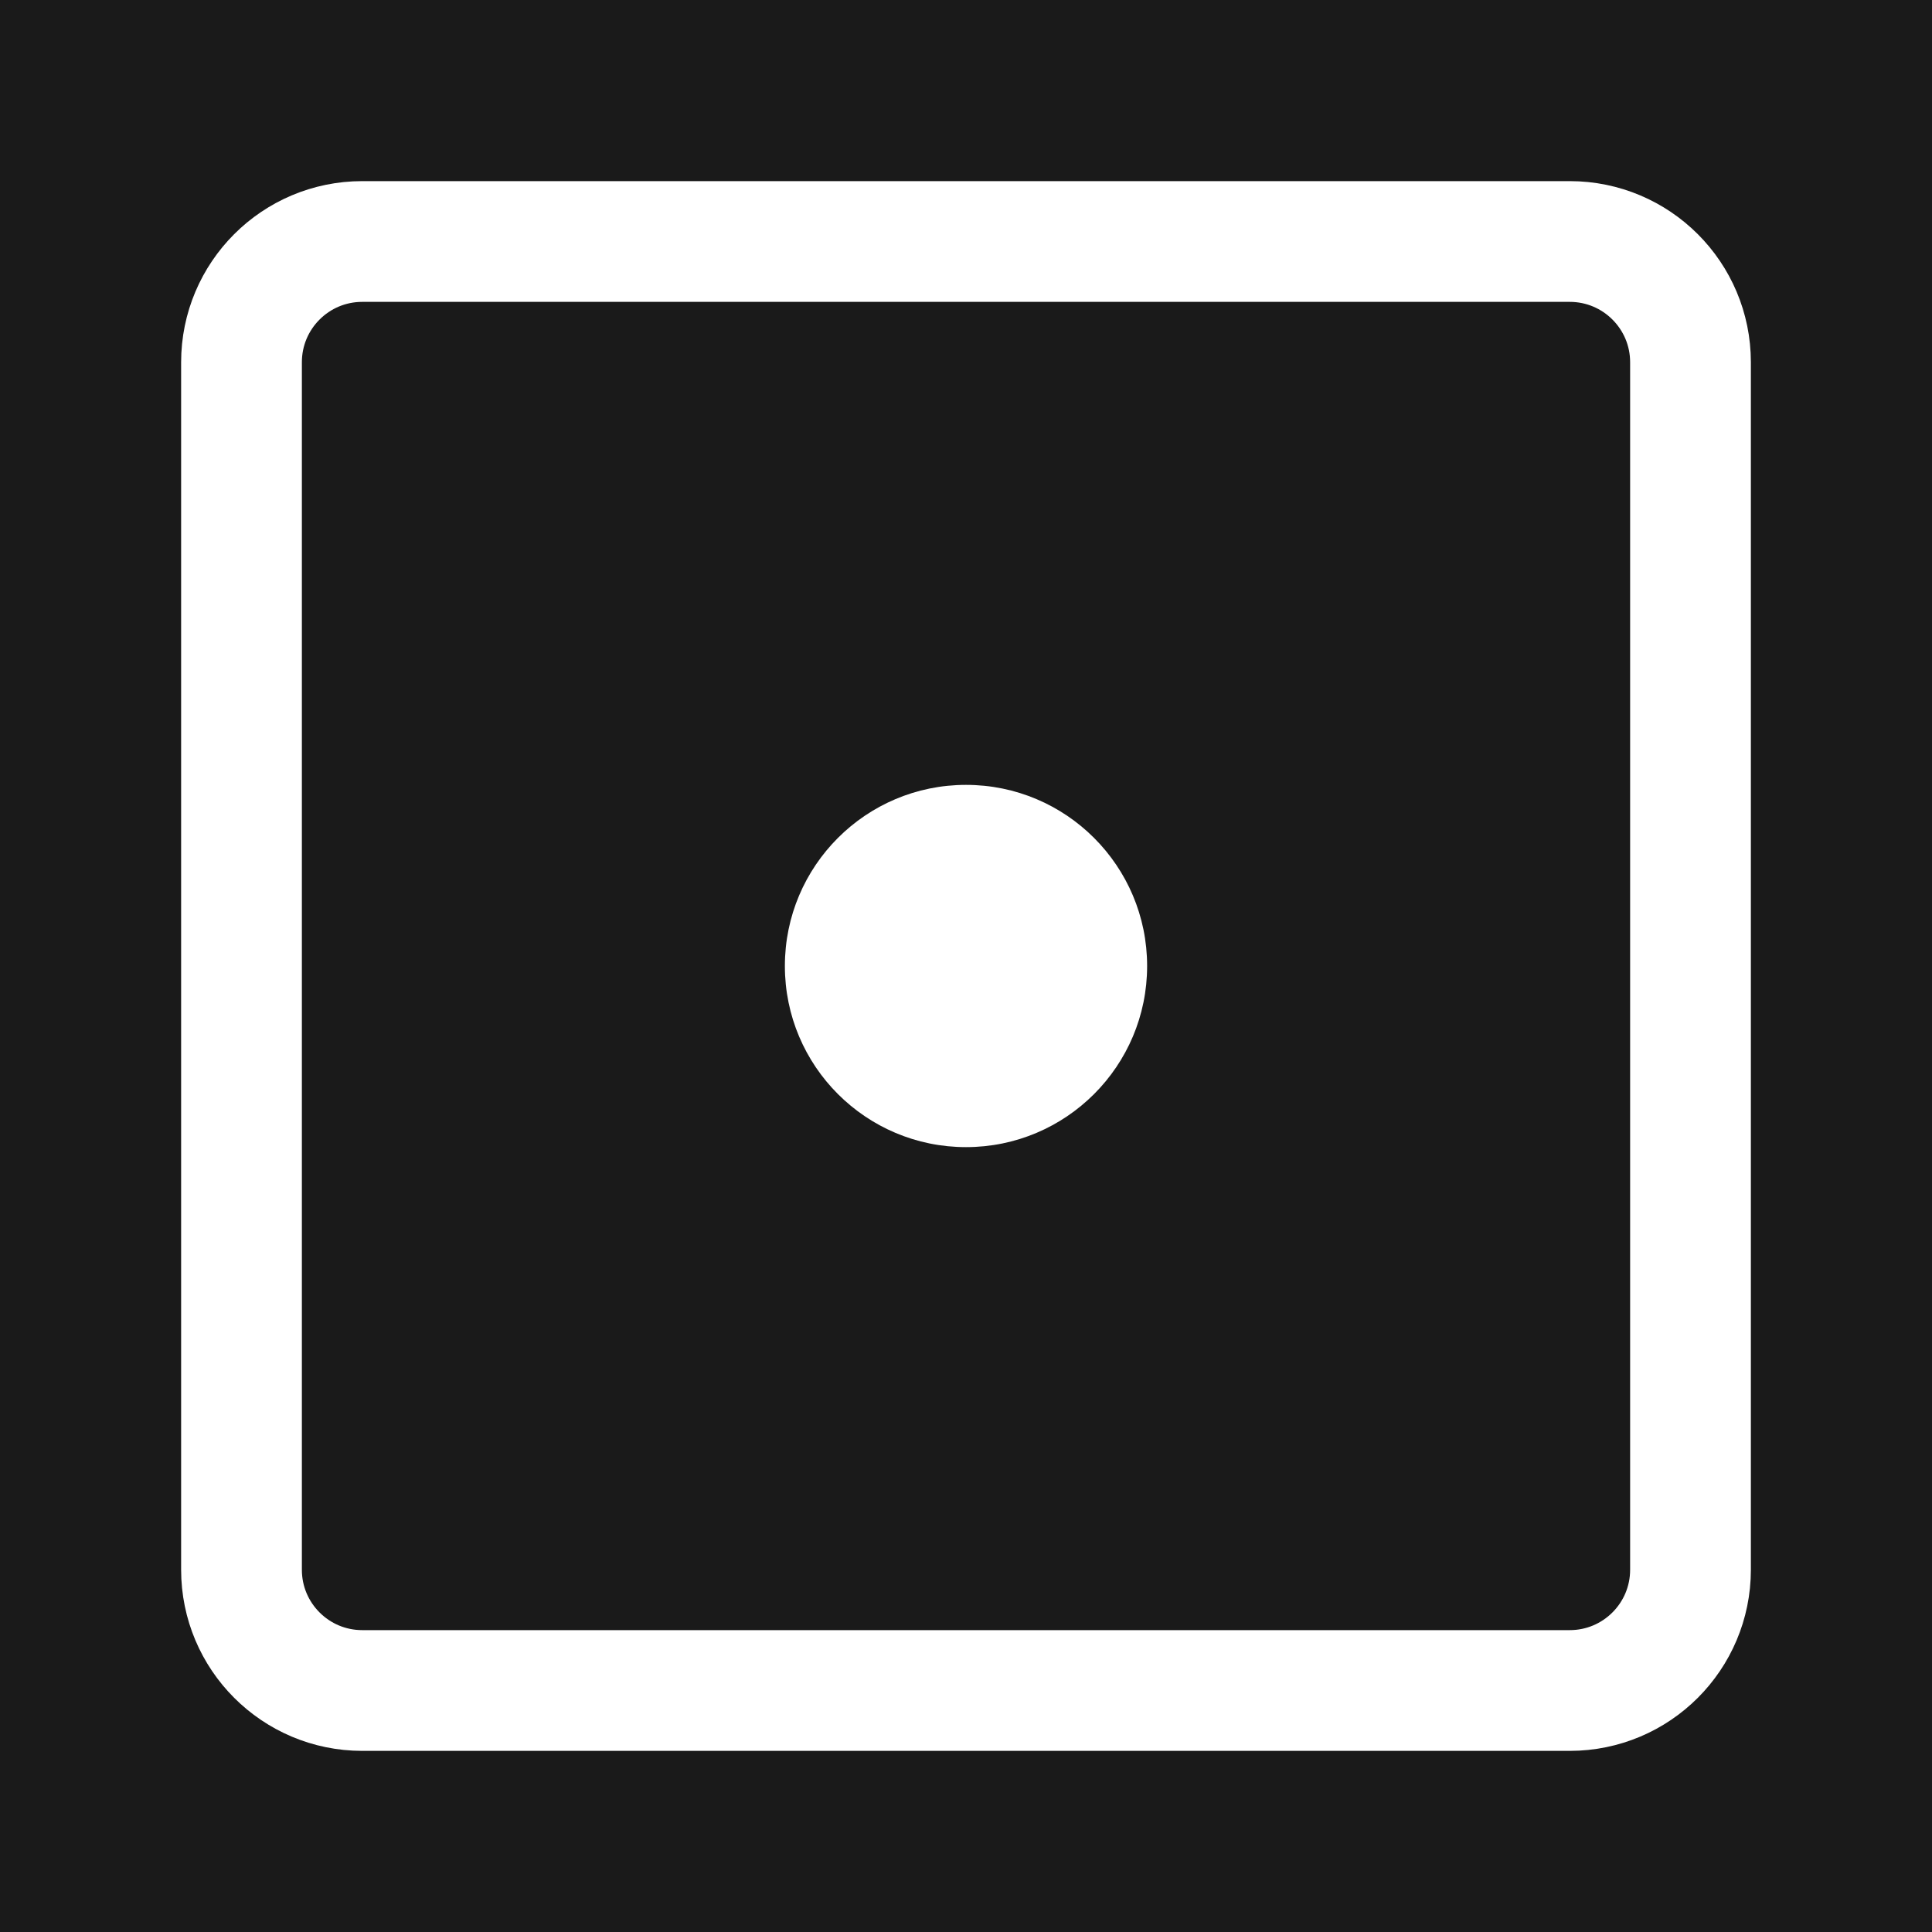
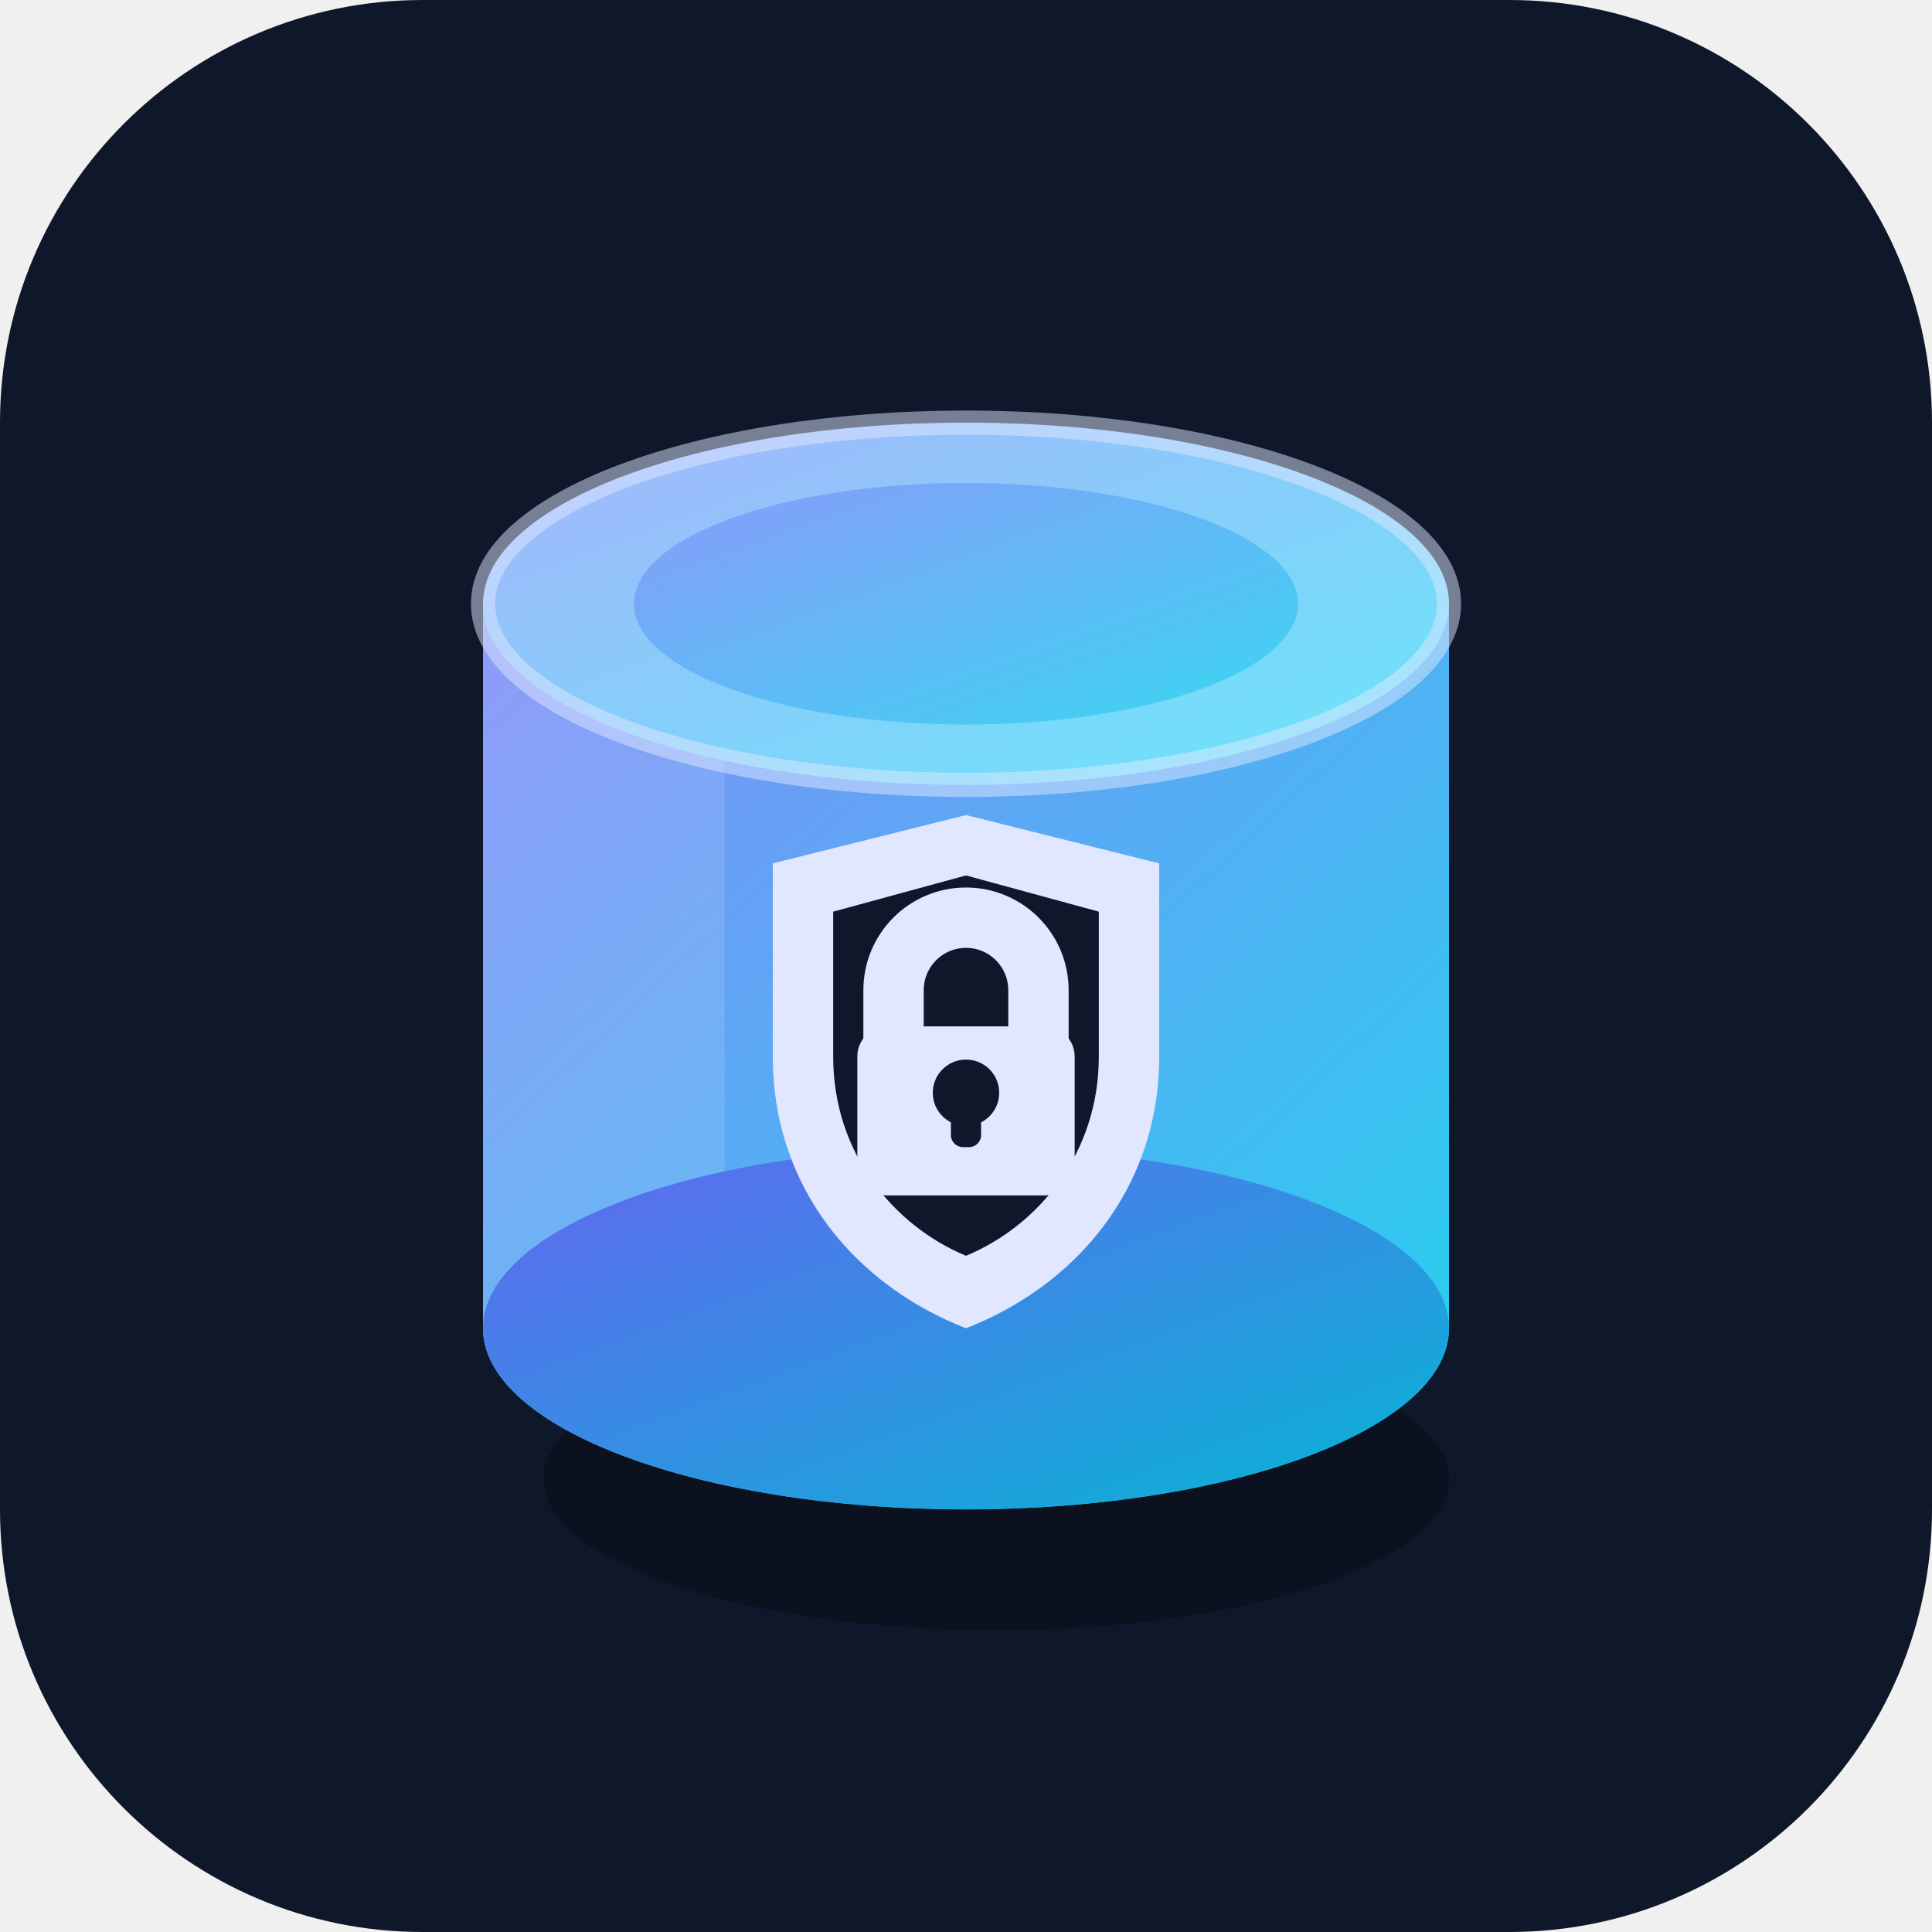
<svg xmlns="http://www.w3.org/2000/svg" viewBox="0 0 32 32" width="32" height="32">
-   <rect width="32" height="32" fill="#1a1a1a" />
-   <rect x="4" y="4" width="24" height="24" fill="none" stroke="#ffffff" stroke-width="2" rx="2" />
-   <circle cx="16" cy="16" r="3" fill="#ffffff" />
+   <defs>
+     <linearGradient id="body" x1="0" y1="0" x2="1" y2="1">
+       <stop offset="0%" stop-color="#818cf8" />
+       <stop offset="100%" stop-color="#22d3ee" />
+     </linearGradient>
+     <linearGradient id="top" x1="0" y1="0" x2="1" y2="1">
+       <stop offset="0%" stop-color="#a5b4fc" />
+       <stop offset="100%" stop-color="#67e8f9" />
+     </linearGradient>
+     <linearGradient id="dark" x1="0" y1="0" x2="1" y2="1">
+       <stop offset="0%" stop-color="#6366f1" />
+       <stop offset="100%" stop-color="#06b6d4" />
+     </linearGradient>
+   </defs>
+   <rect width="32" height="32" rx="7" fill="#0f172a" />
+   <ellipse cx="16.5" cy="24.5" rx="7.5" ry="2.5" fill="#000" opacity="0.25" />
+   <path d="M8 10 v12 a8 3 0 0 0 16 0 v-12 z" fill="url(#body)" />
+   <path d="M8 10 v12 a8 3 0 0 0 4 2.6 v-14.6 a8 3 0 0 0 -4 0 z" fill="#fff" opacity="0.12" />
+   <ellipse cx="16" cy="22" rx="8" ry="3" fill="url(#dark)" />
+   <ellipse cx="16" cy="10" rx="8" ry="3" fill="url(#top)" />
+   <ellipse cx="16" cy="10" rx="5.5" ry="2" fill="url(#body)" opacity="0.7" />
+   <ellipse cx="16" cy="10" rx="8" ry="3" fill="none" stroke="#e0e7ff" stroke-width="0.4" opacity="0.5" />
+   <path d="M16 13.5 l-3.2 0.8 v3.2 c0 2.2 1.4 3.8 3.2 4.5 c1.8 -0.7 3.2 -2.3 3.2 -4.5 v-3.2 z" fill="#e0e7ff" />
+   <path d="M16 14.5 l-2.2 0.6 v2.4 c0 1.6 1 2.8 2.2 3.3 c1.2 -0.5 2.2 -1.7 2.2 -3.3 v-2.4 z" fill="#0f172a" />
+   <path d="M14.8 17.2 v-0.8 a1.2 1.2 0 0 1 2.4 0 v0.8" fill="none" stroke="#e0e7ff" stroke-width="1" stroke-linecap="round" />
+   <rect x="14.2" y="17" width="3.6" height="2.8" rx="0.5" fill="#e0e7ff" />
+   <circle cx="16" cy="18.1" r="0.55" fill="#0f172a" />
+   <rect x="15.75" y="18.1" width="0.5" height="0.9" rx="0.2" fill="#0f172a" />
</svg>
